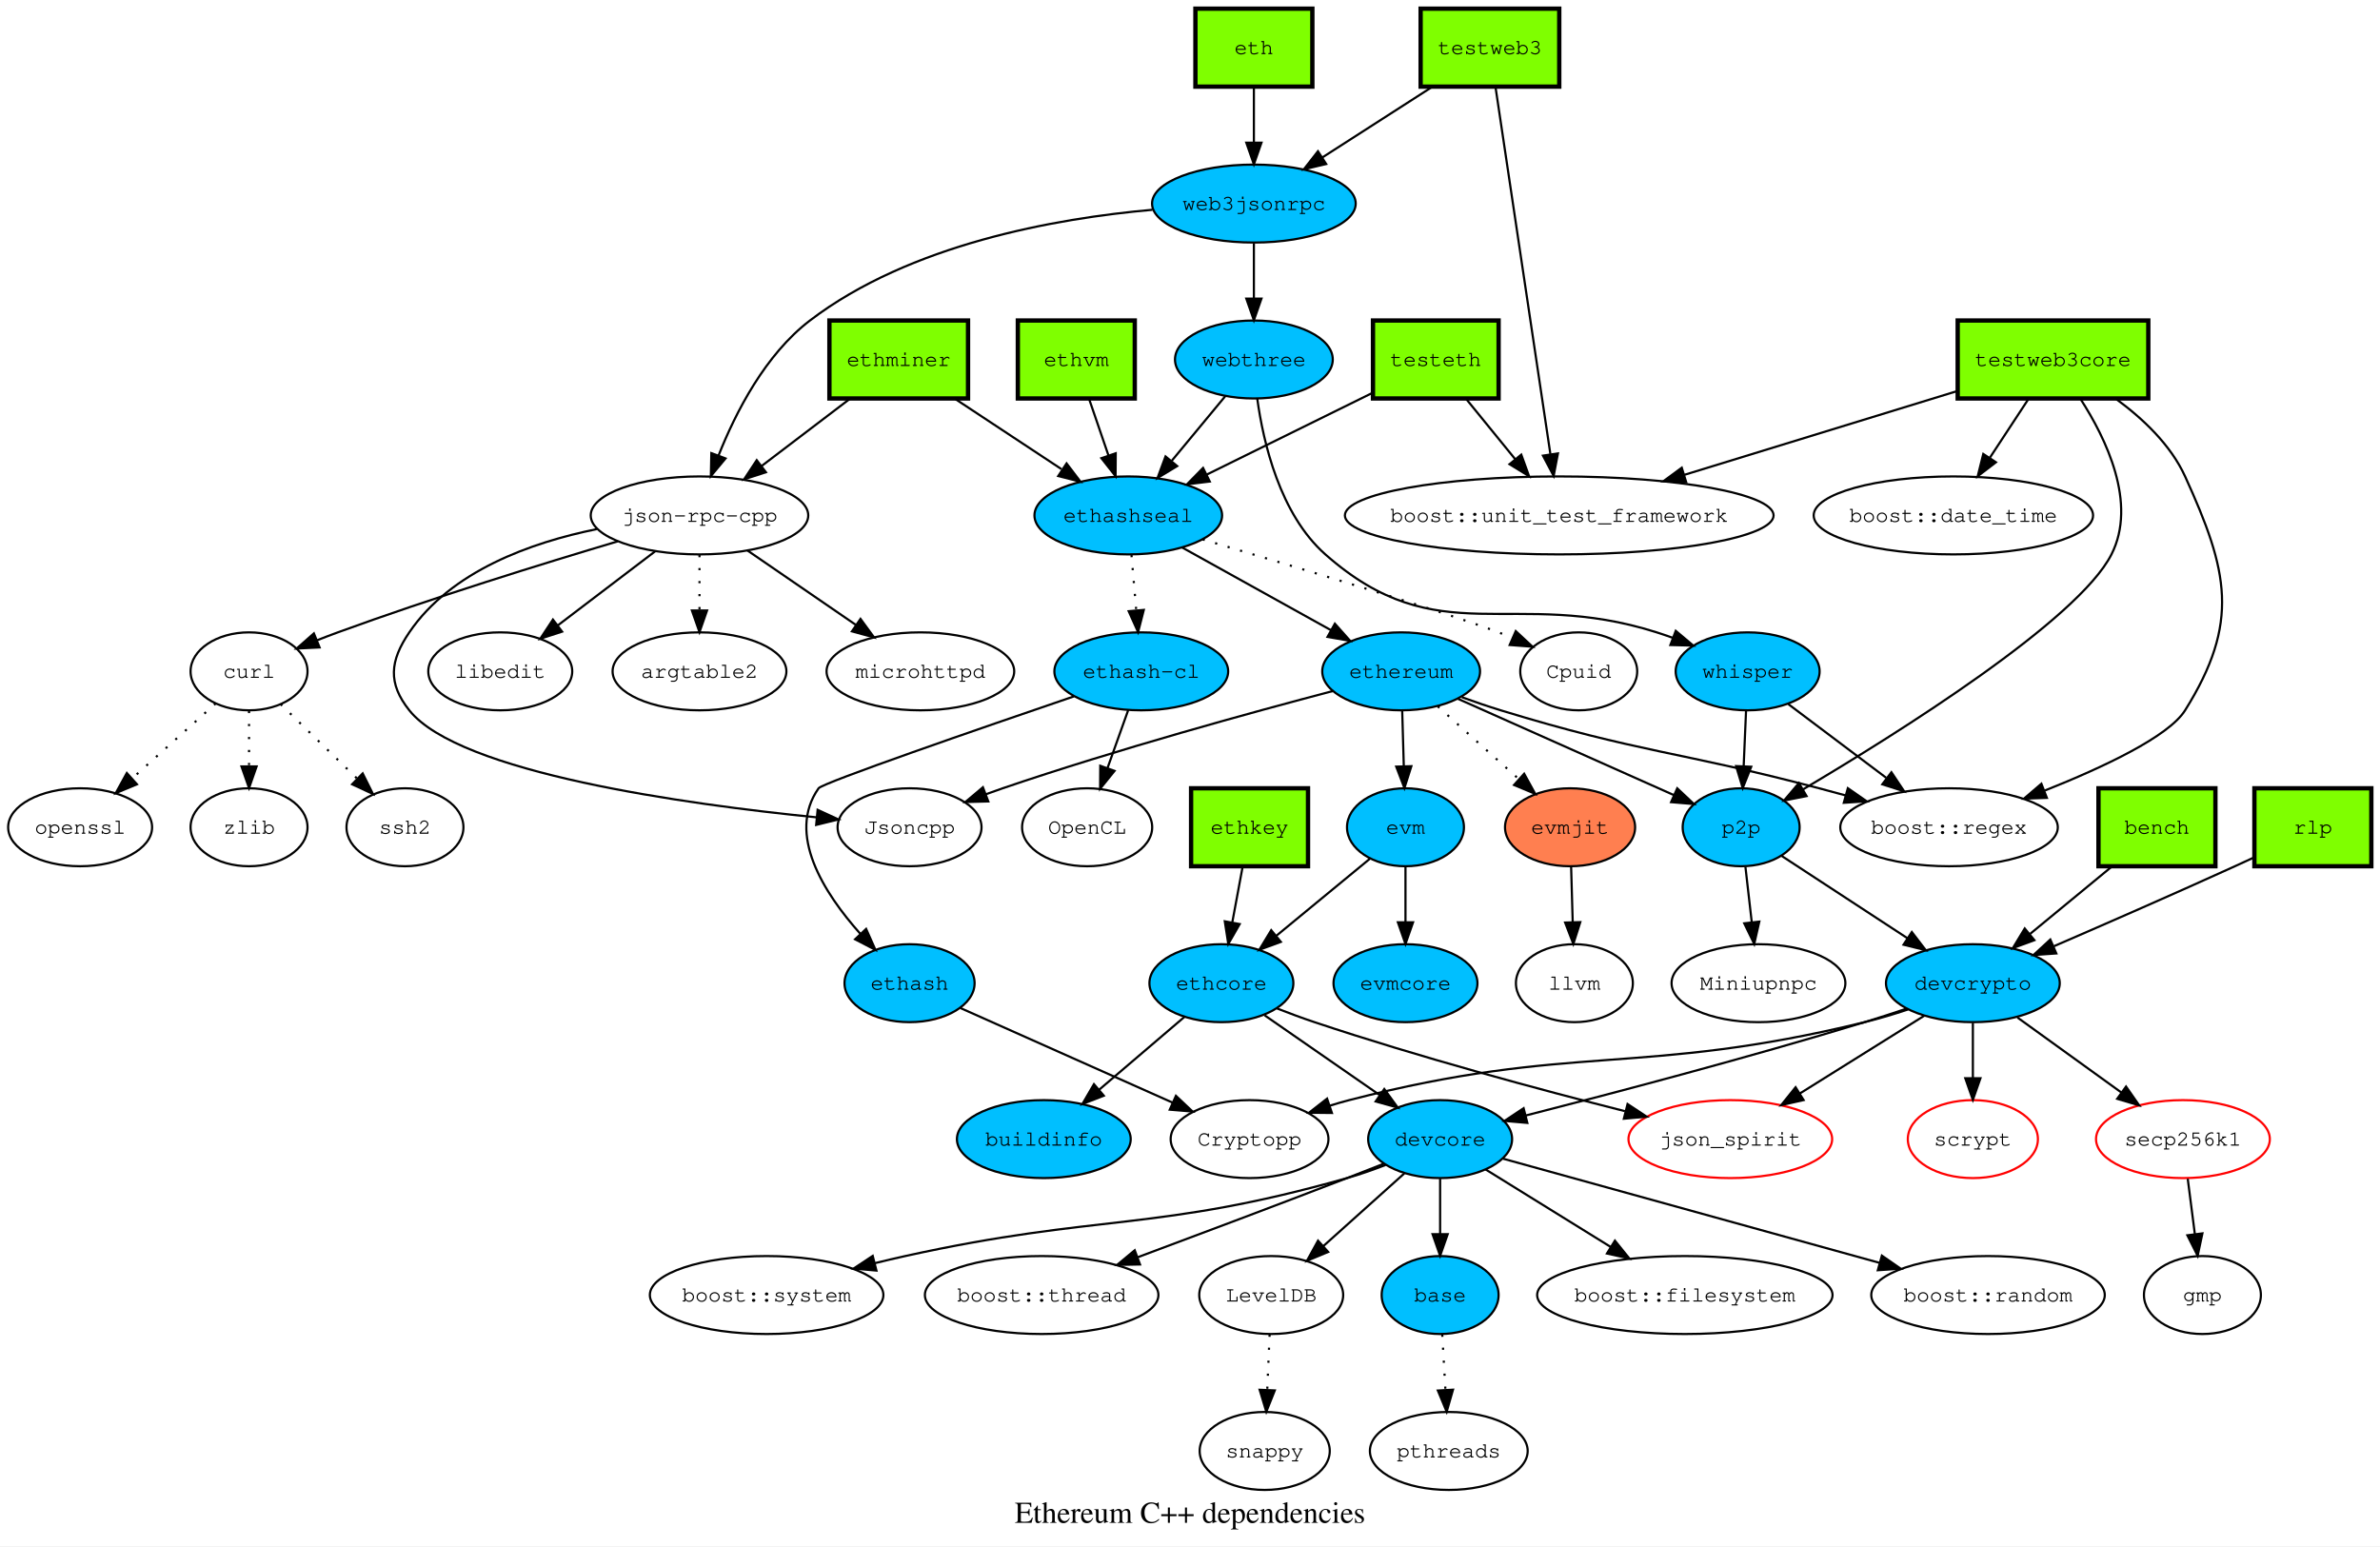
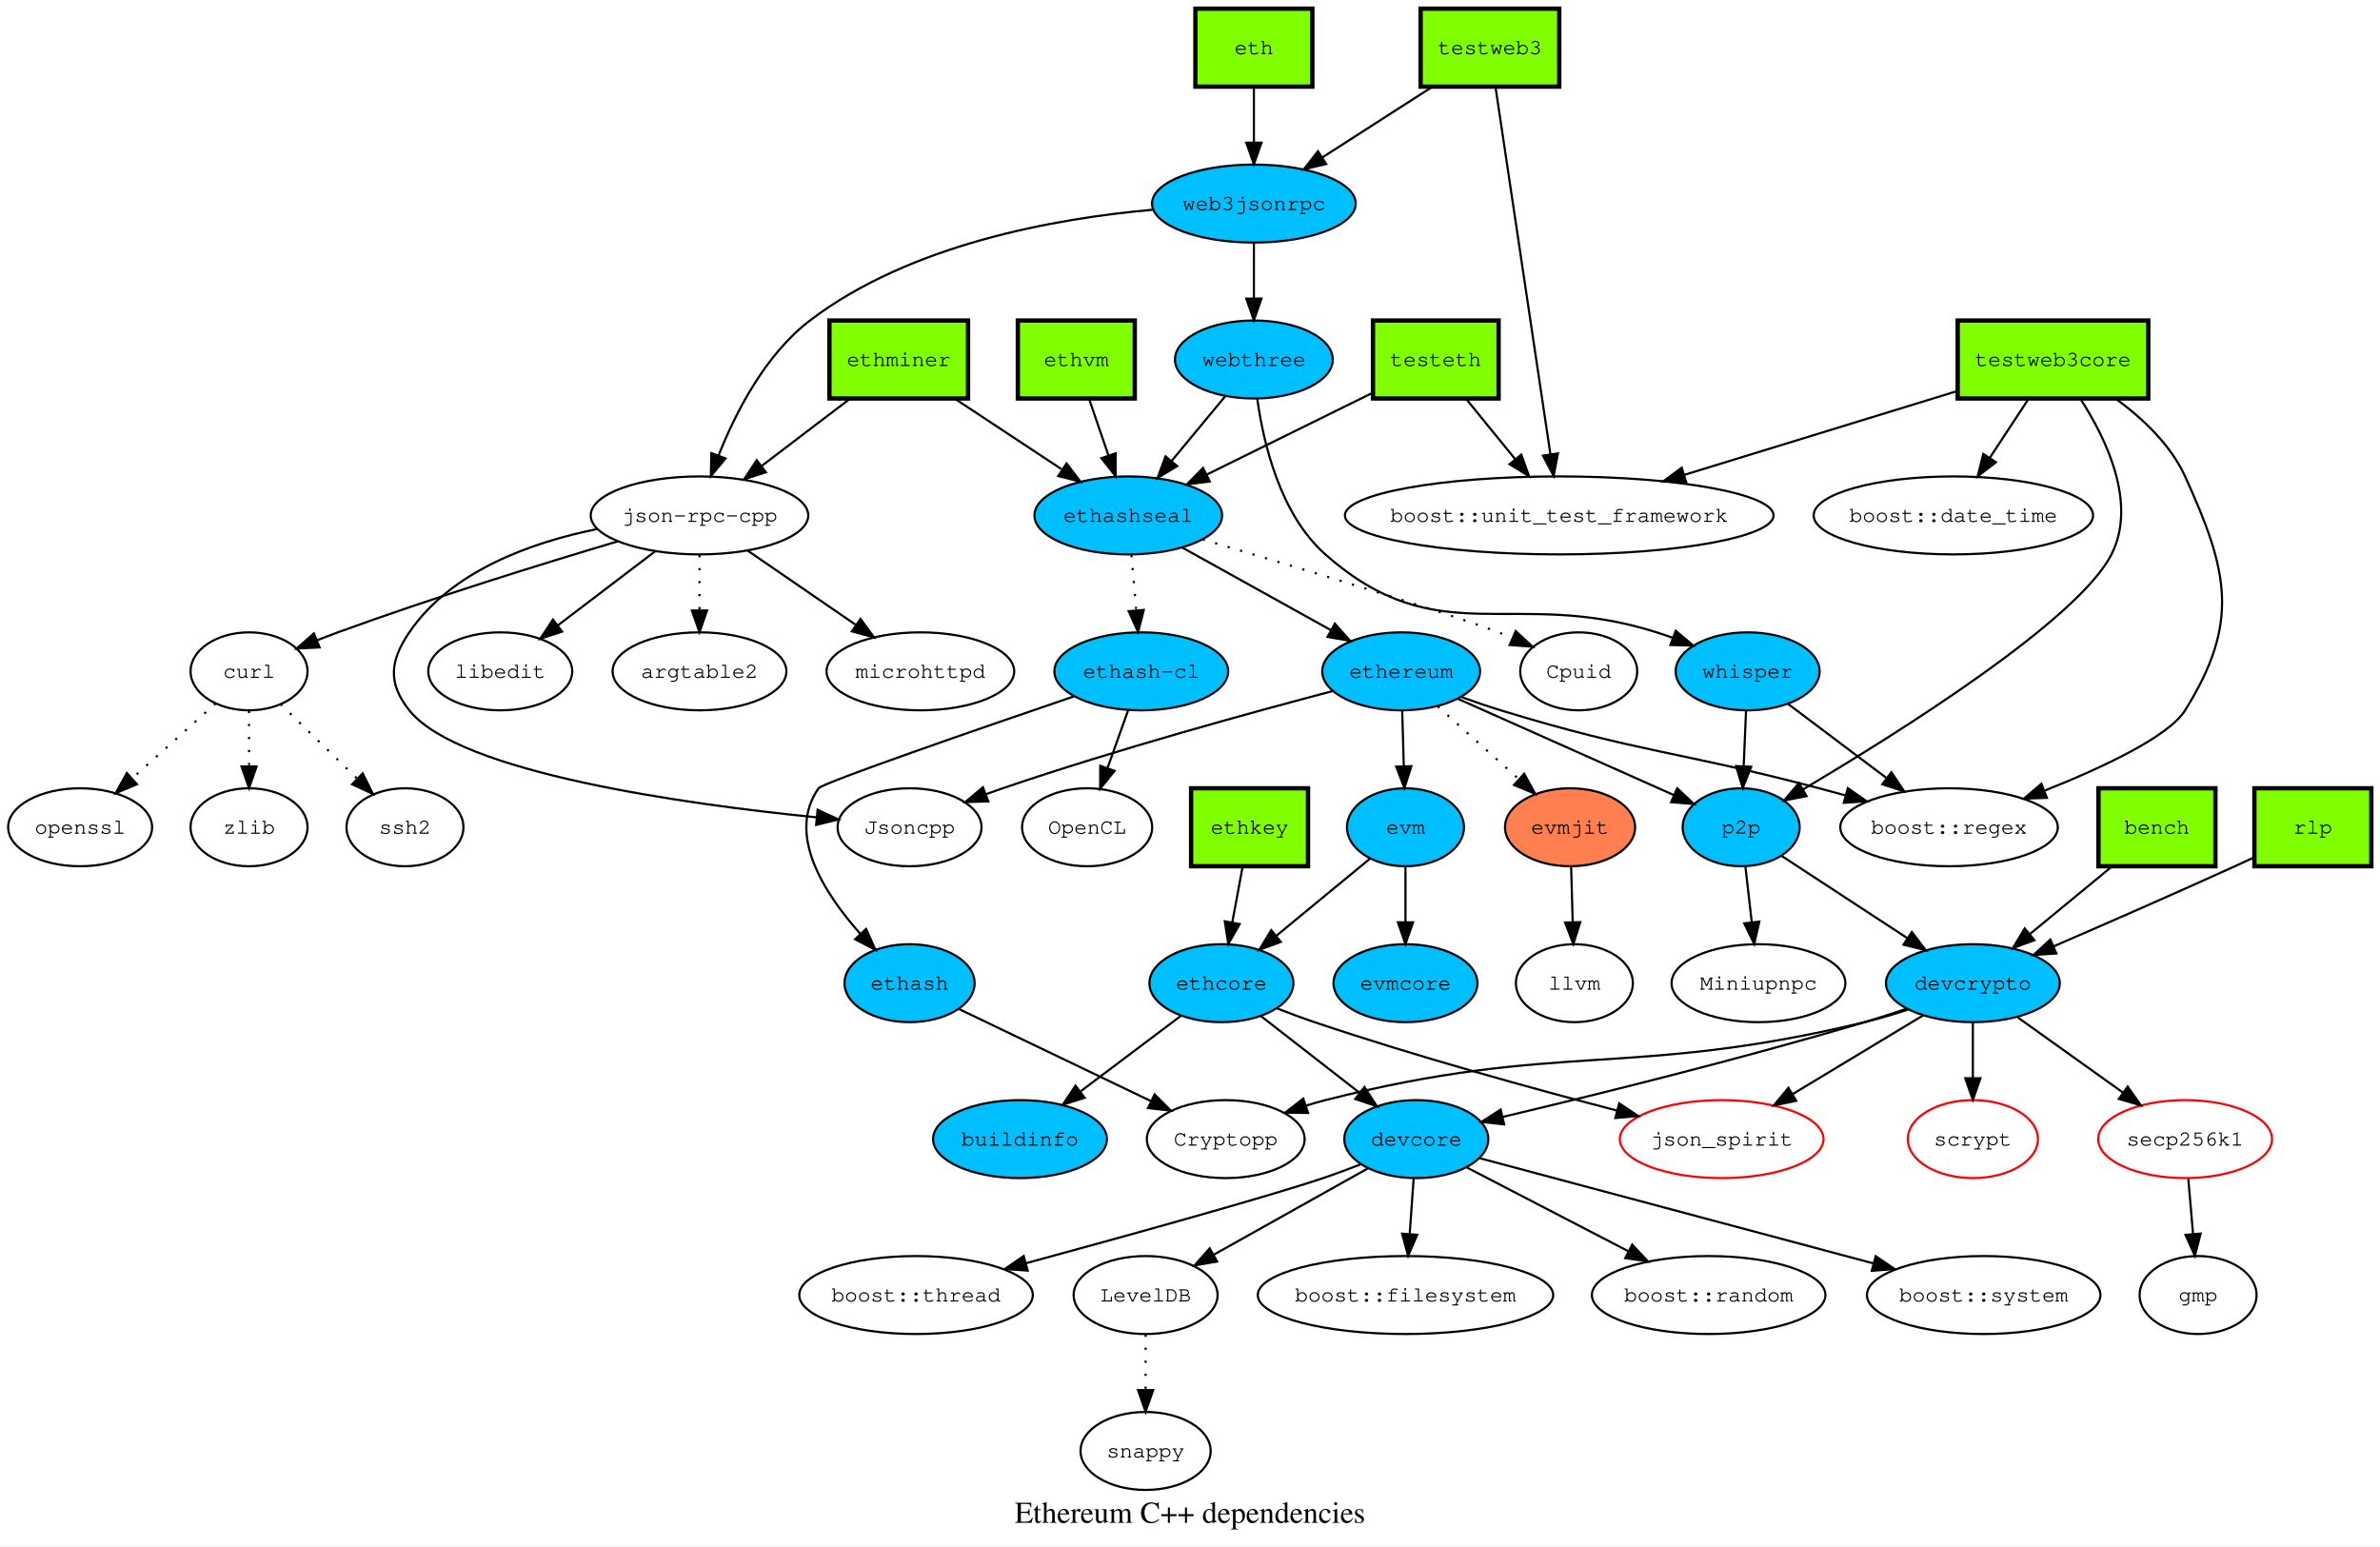
<svg xmlns="http://www.w3.org/2000/svg" width="1099pt" height="714pt" viewBox="0.00 0.00 1099.00 714.00">
  <g id="graph0" class="graph" transform="scale(1 1) rotate(0) translate(4 710)">
    <polygon fill="white" stroke="none" points="-4,4 -4,-710 1095,-710 1095,4 -4,4" />
    <text text-anchor="middle" x="545.5" y="-6.8" font-family="Times,serif" font-size="14.00">Ethereum C++ dependencies</text>
    <g id="node1" class="node">
-       <ellipse fill="deepskyblue" stroke="black" cx="478" cy="-184" rx="40.13" ry="18" />
-       <text text-anchor="middle" x="478" y="-181" font-family="Courier,monospace" font-size="10.00">buildinfo</text>
+       <ellipse fill="deepskyblue" stroke="black" cx="467" cy="-184" rx="40.13" ry="18" />
+       <text text-anchor="middle" x="467" y="-181" font-family="Courier,monospace" font-size="10.00">buildinfo</text>
    </g>
    <g id="node2" class="node">
-       <ellipse fill="deepskyblue" stroke="black" cx="661" cy="-112" rx="27" ry="18" />
-       <text text-anchor="middle" x="661" y="-109" font-family="Courier,monospace" font-size="10.00">base</text>
+       <ellipse fill="none" stroke="red" cx="791" cy="-184" rx="47.024" ry="18" />
+       <text text-anchor="middle" x="791" y="-181" font-family="Courier,monospace" font-size="10.00">json_spirit</text>
    </g>
    <g id="node3" class="node">
-       <ellipse fill="none" stroke="black" cx="665" cy="-40" rx="36.433" ry="18" />
-       <text text-anchor="middle" x="665" y="-37" font-family="Courier,monospace" font-size="10.00">pthreads</text>
-     </g>
-     <g id="edge1" class="edge">
-       <path fill="none" stroke="black" stroke-dasharray="1,5" d="M661.989,-93.697C662.43,-85.983 662.959,-76.713 663.451,-68.112" />
-       <polygon fill="black" stroke="black" points="666.946,-68.288 664.023,-58.104 659.958,-67.888 666.946,-68.288" />
-     </g>
-     <g id="node4" class="node">
-       <ellipse fill="none" stroke="red" cx="795" cy="-184" rx="47.024" ry="18" />
-       <text text-anchor="middle" x="795" y="-181" font-family="Courier,monospace" font-size="10.00">json_spirit</text>
-     </g>
-     <g id="node5" class="node">
      <ellipse fill="none" stroke="red" cx="907" cy="-184" rx="30.038" ry="18" />
      <text text-anchor="middle" x="907" y="-181" font-family="Courier,monospace" font-size="10.00">scrypt</text>
    </g>
+     <g id="node4" class="node">
+       <ellipse fill="none" stroke="red" cx="1005" cy="-184" rx="40.13" ry="18" />
+       <text text-anchor="middle" x="1005" y="-181" font-family="Courier,monospace" font-size="10.00">secp256k1</text>
+     </g>
+     <g id="node5" class="node">
+       <ellipse fill="none" stroke="black" cx="1011" cy="-112" rx="27" ry="18" />
+       <text text-anchor="middle" x="1011" y="-109" font-family="Courier,monospace" font-size="10.00">gmp</text>
+     </g>
+     <g id="edge1" class="edge">
+       <path fill="none" stroke="black" d="M1006.48,-165.697C1007.14,-157.983 1007.94,-148.712 1008.68,-140.112" />
+       <polygon fill="black" stroke="black" points="1012.17,-140.367 1009.53,-130.104 1005.19,-139.769 1012.17,-140.367" />
+     </g>
    <g id="node6" class="node">
-       <ellipse fill="none" stroke="red" cx="1004" cy="-184" rx="40.13" ry="18" />
-       <text text-anchor="middle" x="1004" y="-181" font-family="Courier,monospace" font-size="10.00">secp256k1</text>
-     </g>
-     <g id="node7" class="node">
-       <ellipse fill="none" stroke="black" cx="1013" cy="-112" rx="27" ry="18" />
-       <text text-anchor="middle" x="1013" y="-109" font-family="Courier,monospace" font-size="10.00">gmp</text>
-     </g>
-     <g id="edge2" class="edge">
-       <path fill="none" stroke="black" d="M1006.22,-165.697C1007.22,-157.983 1008.41,-148.712 1009.51,-140.112" />
-       <polygon fill="black" stroke="black" points="1013,-140.469 1010.8,-130.104 1006.05,-139.576 1013,-140.469" />
-     </g>
-     <g id="node8" class="node">
      <polygon fill="chartreuse" stroke="black" stroke-width="2" points="688.005,-562 629.995,-562 629.995,-526 688.005,-526 688.005,-562" />
      <text text-anchor="middle" x="659" y="-541" font-family="Courier,monospace" font-size="10.00">testeth</text>
    </g>
-     <g id="node9" class="node">
+     <g id="node7" class="node">
      <ellipse fill="deepskyblue" stroke="black" cx="517" cy="-472" rx="43.328" ry="18" />
      <text text-anchor="middle" x="517" y="-469" font-family="Courier,monospace" font-size="10.00">ethashseal</text>
    </g>
-     <g id="edge3" class="edge">
+     <g id="edge2" class="edge">
      <path fill="none" stroke="black" d="M629.922,-528.666C607.716,-517.719 576.986,-502.571 553.189,-490.84" />
      <polygon fill="black" stroke="black" points="554.632,-487.649 544.115,-486.367 551.537,-493.928 554.632,-487.649" />
    </g>
-     <g id="node10" class="node">
+     <g id="node8" class="node">
      <ellipse fill="none" stroke="black" cx="716" cy="-472" rx="98.979" ry="18" />
      <text text-anchor="middle" x="716" y="-469" font-family="Courier,monospace" font-size="10.00">boost::unit_test_framework</text>
    </g>
-     <g id="edge4" class="edge">
+     <g id="edge3" class="edge">
      <path fill="none" stroke="black" d="M673.09,-525.697C679.923,-517.305 688.257,-507.07 695.756,-497.861" />
      <polygon fill="black" stroke="black" points="698.472,-500.069 702.072,-490.104 693.044,-495.649 698.472,-500.069" />
    </g>
-     <g id="node35" class="node">
+     <g id="node33" class="node">
      <ellipse fill="deepskyblue" stroke="black" cx="643" cy="-400" rx="36.433" ry="18" />
      <text text-anchor="middle" x="643" y="-397" font-family="Courier,monospace" font-size="10.00">ethereum</text>
    </g>
-     <g id="edge46" class="edge">
+     <g id="edge44" class="edge">
      <path fill="none" stroke="black" d="M541.894,-457.17C561.598,-446.223 589.27,-430.85 610.684,-418.953" />
      <polygon fill="black" stroke="black" points="612.395,-422.007 619.437,-414.091 608.995,-415.888 612.395,-422.007" />
    </g>
-     <g id="node43" class="node">
+     <g id="node41" class="node">
      <ellipse fill="deepskyblue" stroke="black" cx="523" cy="-400" rx="40.13" ry="18" />
      <text text-anchor="middle" x="523" y="-397" font-family="Courier,monospace" font-size="10.00">ethash-cl</text>
    </g>
-     <g id="edge47" class="edge">
+     <g id="edge45" class="edge">
      <path fill="none" stroke="black" stroke-dasharray="1,5" d="M518.483,-453.697C519.144,-445.983 519.939,-436.712 520.676,-428.112" />
      <polygon fill="black" stroke="black" points="524.167,-428.367 521.534,-418.104 517.193,-427.769 524.167,-428.367" />
    </g>
-     <g id="node45" class="node">
+     <g id="node43" class="node">
      <ellipse fill="none" stroke="black" cx="725" cy="-400" rx="27" ry="18" />
      <text text-anchor="middle" x="725" y="-397" font-family="Courier,monospace" font-size="10.00">Cpuid</text>
    </g>
-     <g id="edge48" class="edge">
+     <g id="edge46" class="edge">
      <path fill="none" stroke="black" stroke-dasharray="1,5" d="M551.352,-460.93C593.627,-448.437 662.892,-427.612 688,-418 690.092,-417.199 692.233,-416.336 694.379,-415.438" />
      <polygon fill="black" stroke="black" points="695.922,-418.583 703.68,-411.368 693.116,-412.171 695.922,-418.583" />
    </g>
-     <g id="node11" class="node">
+     <g id="node9" class="node">
      <polygon fill="chartreuse" stroke="black" stroke-width="2" points="716.006,-706 651.994,-706 651.994,-670 716.006,-670 716.006,-706" />
      <text text-anchor="middle" x="684" y="-685" font-family="Courier,monospace" font-size="10.00">testweb3</text>
    </g>
-     <g id="edge6" class="edge">
+     <g id="edge5" class="edge">
      <path fill="none" stroke="black" d="M686.565,-669.849C692.1,-632.832 705.207,-545.181 711.905,-500.386" />
      <polygon fill="black" stroke="black" points="715.406,-500.64 713.423,-490.232 708.483,-499.605 715.406,-500.64" />
    </g>
-     <g id="node12" class="node">
+     <g id="node10" class="node">
      <ellipse fill="deepskyblue" stroke="black" cx="575" cy="-616" rx="47.024" ry="18" />
      <text text-anchor="middle" x="575" y="-613" font-family="Courier,monospace" font-size="10.00">web3jsonrpc</text>
    </g>
-     <g id="edge5" class="edge">
+     <g id="edge4" class="edge">
      <path fill="none" stroke="black" d="M657.336,-669.876C642.02,-660.041 622.696,-647.631 606.618,-637.305" />
      <polygon fill="black" stroke="black" points="608.372,-634.272 598.066,-631.813 604.589,-640.162 608.372,-634.272" />
    </g>
-     <g id="node32" class="node">
+     <g id="node30" class="node">
      <ellipse fill="none" stroke="black" cx="319" cy="-472" rx="50.223" ry="18" />
      <text text-anchor="middle" x="319" y="-469" font-family="Courier,monospace" font-size="10.00">json-rpc-cpp</text>
    </g>
-     <g id="edge28" class="edge">
+     <g id="edge26" class="edge">
      <path fill="none" stroke="black" d="M528.177,-613.134C483.443,-609.161 416.177,-597.23 370,-562 349.409,-546.291 335.754,-519.708 327.8,-499.675" />
      <polygon fill="black" stroke="black" points="331.027,-498.311 324.251,-490.167 324.469,-500.759 331.027,-498.311" />
    </g>
-     <g id="node33" class="node">
+     <g id="node31" class="node">
      <ellipse fill="deepskyblue" stroke="black" cx="575" cy="-544" rx="36.433" ry="18" />
      <text text-anchor="middle" x="575" y="-541" font-family="Courier,monospace" font-size="10.00">webthree</text>
    </g>
-     <g id="edge29" class="edge">
+     <g id="edge27" class="edge">
      <path fill="none" stroke="black" d="M575,-597.697C575,-589.983 575,-580.712 575,-572.112" />
      <polygon fill="black" stroke="black" points="578.5,-572.104 575,-562.104 571.5,-572.104 578.5,-572.104" />
    </g>
-     <g id="node13" class="node">
+     <g id="node11" class="node">
      <polygon fill="chartreuse" stroke="black" stroke-width="2" points="988.009,-562 899.991,-562 899.991,-526 988.009,-526 988.009,-562" />
      <text text-anchor="middle" x="944" y="-541" font-family="Courier,monospace" font-size="10.00">testweb3core</text>
    </g>
-     <g id="edge9" class="edge">
+     <g id="edge8" class="edge">
      <path fill="none" stroke="black" d="M899.769,-529.42C863.835,-518.388 812.874,-502.742 773.728,-490.723" />
      <polygon fill="black" stroke="black" points="774.633,-487.34 764.047,-487.751 772.579,-494.032 774.633,-487.34" />
    </g>
-     <g id="node14" class="node">
+     <g id="node12" class="node">
      <ellipse fill="none" stroke="black" cx="896" cy="-328" rx="50.223" ry="18" />
      <text text-anchor="middle" x="896" y="-325" font-family="Courier,monospace" font-size="10.00">boost::regex</text>
    </g>
-     <g id="edge7" class="edge">
+     <g id="edge6" class="edge">
      <path fill="none" stroke="black" d="M973.04,-525.837C985.318,-516.866 998.308,-504.68 1005,-490 1024.91,-446.324 1030.46,-422.691 1005,-382 997.395,-369.847 967.004,-355.615 940.238,-344.961" />
      <polygon fill="black" stroke="black" points="941.178,-341.571 930.59,-341.208 938.641,-348.095 941.178,-341.571" />
    </g>
-     <g id="node15" class="node">
+     <g id="node13" class="node">
      <ellipse fill="deepskyblue" stroke="black" cx="800" cy="-328" rx="27" ry="18" />
      <text text-anchor="middle" x="800" y="-325" font-family="Courier,monospace" font-size="10.00">p2p</text>
    </g>
-     <g id="edge8" class="edge">
+     <g id="edge7" class="edge">
      <path fill="none" stroke="black" d="M956.599,-525.927C968.535,-507.497 982.988,-477.612 971,-454 955.581,-423.63 872.944,-371.764 828.438,-345.411" />
      <polygon fill="black" stroke="black" points="830.212,-342.393 819.817,-340.343 826.664,-348.428 830.212,-342.393" />
    </g>
-     <g id="node16" class="node">
+     <g id="node14" class="node">
      <ellipse fill="none" stroke="black" cx="898" cy="-472" rx="64.508" ry="18" />
      <text text-anchor="middle" x="898" y="-469" font-family="Courier,monospace" font-size="10.00">boost::date_time</text>
    </g>
-     <g id="edge10" class="edge">
+     <g id="edge9" class="edge">
      <path fill="none" stroke="black" d="M932.629,-525.697C927.282,-517.559 920.796,-507.689 914.889,-498.701" />
      <polygon fill="black" stroke="black" points="917.657,-496.539 909.24,-490.104 911.807,-500.384 917.657,-496.539" />
    </g>
-     <g id="node18" class="node">
+     <g id="node16" class="node">
      <ellipse fill="deepskyblue" stroke="black" cx="907" cy="-256" rx="40.13" ry="18" />
      <text text-anchor="middle" x="907" y="-253" font-family="Courier,monospace" font-size="10.00">devcrypto</text>
    </g>
-     <g id="edge41" class="edge">
+     <g id="edge39" class="edge">
      <path fill="none" stroke="black" d="M818.638,-314.807C834.662,-304.324 858.075,-289.007 876.776,-276.773" />
      <polygon fill="black" stroke="black" points="878.806,-279.627 885.258,-271.224 874.974,-273.769 878.806,-279.627" />
    </g>
-     <g id="node41" class="node">
+     <g id="node39" class="node">
      <ellipse fill="none" stroke="black" cx="808" cy="-256" rx="40.13" ry="18" />
      <text text-anchor="middle" x="808" y="-253" font-family="Courier,monospace" font-size="10.00">Miniupnpc</text>
    </g>
-     <g id="edge42" class="edge">
+     <g id="edge40" class="edge">
      <path fill="none" stroke="black" d="M801.978,-309.697C802.859,-301.983 803.919,-292.712 804.901,-284.112" />
      <polygon fill="black" stroke="black" points="808.387,-284.437 806.045,-274.104 801.432,-283.642 808.387,-284.437" />
    </g>
-     <g id="node17" class="node">
+     <g id="node15" class="node">
      <polygon fill="chartreuse" stroke="black" stroke-width="2" points="1019,-346 965,-346 965,-310 1019,-310 1019,-346" />
      <text text-anchor="middle" x="992" y="-325" font-family="Courier,monospace" font-size="10.00">bench</text>
    </g>
-     <g id="edge11" class="edge">
+     <g id="edge10" class="edge">
      <path fill="none" stroke="black" d="M970.989,-309.697C959.645,-300.354 945.529,-288.729 933.443,-278.777" />
      <polygon fill="black" stroke="black" points="935.404,-275.858 925.46,-272.202 930.954,-281.261 935.404,-275.858" />
    </g>
+     <g id="edge11" class="edge">
+       <path fill="none" stroke="black" d="M884.082,-241.17C866.868,-230.782 843.05,-216.409 823.817,-204.803" />
+       <polygon fill="black" stroke="black" points="825.439,-201.694 815.068,-199.524 821.822,-207.687 825.439,-201.694" />
+     </g>
    <g id="edge12" class="edge">
-       <path fill="none" stroke="black" d="M884.604,-241.003C868.146,-230.716 845.544,-216.59 827.157,-205.098" />
-       <polygon fill="black" stroke="black" points="828.85,-202.029 818.515,-199.697 825.14,-207.965 828.85,-202.029" />
-     </g>
-     <g id="edge13" class="edge">
      <path fill="none" stroke="black" d="M907,-237.697C907,-229.983 907,-220.712 907,-212.112" />
      <polygon fill="black" stroke="black" points="910.5,-212.104 907,-202.104 903.5,-212.104 910.5,-212.104" />
    </g>
+     <g id="edge13" class="edge">
+       <path fill="none" stroke="black" d="M927.783,-240.155C941.91,-230.064 960.784,-216.583 976.336,-205.474" />
+       <polygon fill="black" stroke="black" points="978.48,-208.244 984.583,-199.584 974.411,-202.548 978.48,-208.244" />
+     </g>
+     <g id="node17" class="node">
+       <ellipse fill="deepskyblue" stroke="black" cx="650" cy="-184" rx="33.236" ry="18" />
+       <text text-anchor="middle" x="650" y="-181" font-family="Courier,monospace" font-size="10.00">devcore</text>
+     </g>
    <g id="edge14" class="edge">
-       <path fill="none" stroke="black" d="M927.571,-240.155C941.554,-230.064 960.236,-216.583 975.629,-205.474" />
-       <polygon fill="black" stroke="black" points="977.73,-208.274 983.791,-199.584 973.634,-202.598 977.73,-208.274" />
+       <path fill="none" stroke="black" d="M876.446,-244.195C870.05,-242.051 863.327,-239.883 857,-238 799.352,-220.848 731.696,-204.163 689.831,-194.233" />
+       <polygon fill="black" stroke="black" points="690.558,-190.809 680.021,-191.918 688.95,-197.622 690.558,-190.809" />
+     </g>
+     <g id="node18" class="node">
+       <ellipse fill="none" stroke="black" cx="562" cy="-184" rx="36.433" ry="18" />
+       <text text-anchor="middle" x="562" y="-181" font-family="Courier,monospace" font-size="10.00">Cryptopp</text>
+     </g>
+     <g id="edge15" class="edge">
+       <path fill="none" stroke="black" d="M877.122,-243.842C870.558,-241.673 863.597,-239.584 857,-238 748.273,-211.892 716.375,-229.533 608,-202 605.042,-201.249 602.011,-200.374 598.985,-199.426" />
+       <polygon fill="black" stroke="black" points="600.026,-196.084 589.432,-196.207 597.791,-202.717 600.026,-196.084" />
+     </g>
+     <g id="node23" class="node">
+       <ellipse fill="none" stroke="black" cx="645" cy="-112" rx="68.206" ry="18" />
+       <text text-anchor="middle" x="645" y="-109" font-family="Courier,monospace" font-size="10.00">boost::filesystem</text>
+     </g>
+     <g id="edge19" class="edge">
+       <path fill="none" stroke="black" d="M648.764,-165.697C648.213,-157.983 647.551,-148.712 646.937,-140.112" />
+       <polygon fill="black" stroke="black" points="650.425,-139.83 646.222,-130.104 643.443,-140.328 650.425,-139.83" />
+     </g>
+     <g id="node24" class="node">
+       <ellipse fill="none" stroke="black" cx="785" cy="-112" rx="53.919" ry="18" />
+       <text text-anchor="middle" x="785" y="-109" font-family="Courier,monospace" font-size="10.00">boost::random</text>
+     </g>
+     <g id="edge20" class="edge">
+       <path fill="none" stroke="black" d="M673.207,-170.967C693.706,-160.338 723.961,-144.65 747.829,-132.274" />
+       <polygon fill="black" stroke="black" points="749.692,-135.25 756.959,-127.54 746.47,-129.036 749.692,-135.25" />
+     </g>
+     <g id="node25" class="node">
+       <ellipse fill="none" stroke="black" cx="912" cy="-112" rx="53.919" ry="18" />
+       <text text-anchor="middle" x="912" y="-109" font-family="Courier,monospace" font-size="10.00">boost::system</text>
+     </g>
+     <g id="edge21" class="edge">
+       <path fill="none" stroke="black" d="M679.292,-175.174C723.29,-163.419 807.033,-141.045 861.145,-126.587" />
+       <polygon fill="black" stroke="black" points="862.13,-129.947 870.888,-123.984 860.324,-123.184 862.13,-129.947" />
+     </g>
+     <g id="node26" class="node">
+       <ellipse fill="none" stroke="black" cx="419" cy="-112" rx="53.919" ry="18" />
+       <text text-anchor="middle" x="419" y="-109" font-family="Courier,monospace" font-size="10.00">boost::thread</text>
+     </g>
+     <g id="edge22" class="edge">
+       <path fill="none" stroke="black" d="M624.236,-172.322C618.596,-170.123 612.628,-167.9 607,-166 581.707,-157.46 516.413,-139.377 469.889,-126.719" />
+       <polygon fill="black" stroke="black" points="470.542,-123.27 459.974,-124.027 468.707,-130.025 470.542,-123.27" />
+     </g>
+     <g id="node27" class="node">
+       <ellipse fill="none" stroke="black" cx="525" cy="-112" rx="33.236" ry="18" />
+       <text text-anchor="middle" x="525" y="-109" font-family="Courier,monospace" font-size="10.00">LevelDB</text>
+     </g>
+     <g id="edge23" class="edge">
+       <path fill="none" stroke="black" d="M627.653,-170.485C607.779,-159.356 578.512,-142.967 556.308,-130.532" />
+       <polygon fill="black" stroke="black" points="558.011,-127.475 547.575,-125.642 554.59,-133.582 558.011,-127.475" />
    </g>
    <g id="node19" class="node">
-       <ellipse fill="deepskyblue" stroke="black" cx="661" cy="-184" rx="33.236" ry="18" />
-       <text text-anchor="middle" x="661" y="-181" font-family="Courier,monospace" font-size="10.00">devcore</text>
-     </g>
-     <g id="edge15" class="edge">
-       <path fill="none" stroke="black" d="M876.427,-244.261C870.032,-242.112 863.314,-239.925 857,-238 803.184,-221.593 740.286,-205.043 700.55,-194.906" />
-       <polygon fill="black" stroke="black" points="701.274,-191.479 690.72,-192.409 699.551,-198.263 701.274,-191.479" />
-     </g>
-     <g id="node20" class="node">
-       <ellipse fill="none" stroke="black" cx="573" cy="-184" rx="36.433" ry="18" />
-       <text text-anchor="middle" x="573" y="-181" font-family="Courier,monospace" font-size="10.00">Cryptopp</text>
-     </g>
-     <g id="edge16" class="edge">
-       <path fill="none" stroke="black" d="M877.114,-243.875C870.551,-241.704 863.592,-239.606 857,-238 753.058,-212.681 722.6,-228.681 619,-202 616.045,-201.239 613.015,-200.358 609.99,-199.405" />
-       <polygon fill="black" stroke="black" points="611.034,-196.063 600.44,-196.177 608.793,-202.695 611.034,-196.063" />
-     </g>
-     <g id="edge20" class="edge">
-       <path fill="none" stroke="black" d="M661,-165.697C661,-157.983 661,-148.712 661,-140.112" />
-       <polygon fill="black" stroke="black" points="664.5,-140.104 661,-130.104 657.5,-140.104 664.5,-140.104" />
-     </g>
-     <g id="node25" class="node">
-       <ellipse fill="none" stroke="black" cx="774" cy="-112" rx="68.206" ry="18" />
-       <text text-anchor="middle" x="774" y="-109" font-family="Courier,monospace" font-size="10.00">boost::filesystem</text>
-     </g>
-     <g id="edge21" class="edge">
-       <path fill="none" stroke="black" d="M681.99,-169.998C698.189,-159.963 720.938,-145.871 739.762,-134.21" />
-       <polygon fill="black" stroke="black" points="741.711,-137.119 748.368,-128.878 738.024,-131.169 741.711,-137.119" />
-     </g>
-     <g id="node26" class="node">
-       <ellipse fill="none" stroke="black" cx="914" cy="-112" rx="53.919" ry="18" />
-       <text text-anchor="middle" x="914" y="-109" font-family="Courier,monospace" font-size="10.00">boost::random</text>
-     </g>
-     <g id="edge22" class="edge">
-       <path fill="none" stroke="black" d="M690.022,-174.97C732.456,-163.23 812.021,-141.216 863.996,-126.835" />
-       <polygon fill="black" stroke="black" points="864.98,-130.195 873.684,-124.155 863.113,-123.448 864.98,-130.195" />
-     </g>
-     <g id="node27" class="node">
-       <ellipse fill="none" stroke="black" cx="350" cy="-112" rx="53.919" ry="18" />
-       <text text-anchor="middle" x="350" y="-109" font-family="Courier,monospace" font-size="10.00">boost::system</text>
-     </g>
-     <g id="edge23" class="edge">
-       <path fill="none" stroke="black" d="M635.826,-172.067C630.045,-169.833 623.871,-167.66 618,-166 529.406,-140.948 503.905,-149.836 414,-130 409.401,-128.985 404.634,-127.86 399.872,-126.685" />
-       <polygon fill="black" stroke="black" points="400.712,-123.287 390.158,-124.225 398.993,-130.073 400.712,-123.287" />
-     </g>
-     <g id="node28" class="node">
-       <ellipse fill="none" stroke="black" cx="477" cy="-112" rx="53.919" ry="18" />
-       <text text-anchor="middle" x="477" y="-109" font-family="Courier,monospace" font-size="10.00">boost::thread</text>
-     </g>
-     <g id="edge24" class="edge">
-       <path fill="none" stroke="black" d="M635.106,-172.681C629.474,-170.459 623.543,-168.137 618,-166 585.696,-153.544 549.095,-139.797 521.28,-129.425" />
-       <polygon fill="black" stroke="black" points="522.422,-126.116 511.829,-125.905 519.979,-132.675 522.422,-126.116" />
-     </g>
-     <g id="node29" class="node">
-       <ellipse fill="none" stroke="black" cx="583" cy="-112" rx="33.236" ry="18" />
-       <text text-anchor="middle" x="583" y="-109" font-family="Courier,monospace" font-size="10.00">LevelDB</text>
-     </g>
-     <g id="edge25" class="edge">
-       <path fill="none" stroke="black" d="M644.458,-168.155C633.6,-158.41 619.218,-145.503 607.097,-134.626" />
-       <polygon fill="black" stroke="black" points="609.298,-131.898 599.518,-127.824 604.623,-137.108 609.298,-131.898" />
-     </g>
-     <g id="node21" class="node">
      <ellipse fill="none" stroke="black" cx="111" cy="-400" rx="27" ry="18" />
      <text text-anchor="middle" x="111" y="-397" font-family="Courier,monospace" font-size="10.00">curl</text>
    </g>
-     <g id="node22" class="node">
+     <g id="node20" class="node">
      <ellipse fill="none" stroke="black" cx="183" cy="-328" rx="27" ry="18" />
      <text text-anchor="middle" x="183" y="-325" font-family="Courier,monospace" font-size="10.00">ssh2</text>
    </g>
-     <g id="edge17" class="edge">
+     <g id="edge16" class="edge">
      <path fill="none" stroke="black" stroke-dasharray="1,5" d="M125.57,-384.834C135.75,-374.938 149.524,-361.546 161.031,-350.359" />
      <polygon fill="black" stroke="black" points="163.474,-352.865 168.204,-343.385 158.595,-347.846 163.474,-352.865" />
    </g>
-     <g id="node23" class="node">
+     <g id="node21" class="node">
      <ellipse fill="none" stroke="black" cx="33" cy="-328" rx="33.236" ry="18" />
      <text text-anchor="middle" x="33" y="-325" font-family="Courier,monospace" font-size="10.00">openssl</text>
    </g>
-     <g id="edge18" class="edge">
+     <g id="edge17" class="edge">
      <path fill="none" stroke="black" stroke-dasharray="1,5" d="M95.59,-385.17C84.56,-375.272 69.497,-361.754 56.913,-350.46" />
      <polygon fill="black" stroke="black" points="59.236,-347.842 49.455,-343.768 54.56,-353.052 59.236,-347.842" />
    </g>
-     <g id="node24" class="node">
+     <g id="node22" class="node">
      <ellipse fill="none" stroke="black" cx="111" cy="-328" rx="27" ry="18" />
      <text text-anchor="middle" x="111" y="-325" font-family="Courier,monospace" font-size="10.00">zlib</text>
    </g>
-     <g id="edge19" class="edge">
+     <g id="edge18" class="edge">
      <path fill="none" stroke="black" stroke-dasharray="1,5" d="M111,-381.697C111,-373.983 111,-364.712 111,-356.112" />
      <polygon fill="black" stroke="black" points="114.5,-356.104 111,-346.104 107.5,-356.104 114.5,-356.104" />
    </g>
-     <g id="node30" class="node">
-       <ellipse fill="none" stroke="black" cx="580" cy="-40" rx="30.038" ry="18" />
-       <text text-anchor="middle" x="580" y="-37" font-family="Courier,monospace" font-size="10.00">snappy</text>
-     </g>
-     <g id="edge26" class="edge">
-       <path fill="none" stroke="black" stroke-dasharray="1,5" d="M582.258,-93.697C581.928,-85.983 581.531,-76.713 581.162,-68.112" />
-       <polygon fill="black" stroke="black" points="584.658,-67.945 580.733,-58.104 577.665,-68.245 584.658,-67.945" />
-     </g>
-     <g id="node31" class="node">
+     <g id="node28" class="node">
+       <ellipse fill="none" stroke="black" cx="525" cy="-40" rx="30.038" ry="18" />
+       <text text-anchor="middle" x="525" y="-37" font-family="Courier,monospace" font-size="10.00">snappy</text>
+     </g>
+     <g id="edge24" class="edge">
+       <path fill="none" stroke="black" stroke-dasharray="1,5" d="M525,-93.697C525,-85.983 525,-76.713 525,-68.112" />
+       <polygon fill="black" stroke="black" points="528.5,-68.104 525,-58.104 521.5,-68.104 528.5,-68.104" />
+     </g>
+     <g id="node29" class="node">
      <polygon fill="chartreuse" stroke="black" stroke-width="2" points="602,-706 548,-706 548,-670 602,-670 602,-706" />
      <text text-anchor="middle" x="575" y="-685" font-family="Courier,monospace" font-size="10.00">eth</text>
    </g>
-     <g id="edge27" class="edge">
+     <g id="edge25" class="edge">
      <path fill="none" stroke="black" d="M575,-669.697C575,-661.983 575,-652.712 575,-644.112" />
      <polygon fill="black" stroke="black" points="578.5,-644.104 575,-634.104 571.5,-644.104 578.5,-644.104" />
    </g>
-     <g id="edge53" class="edge">
+     <g id="edge51" class="edge">
      <path fill="none" stroke="black" d="M281.215,-460.018C247.162,-449.883 195.858,-434.019 152,-418 148.888,-416.863 145.664,-415.629 142.455,-414.361" />
      <polygon fill="black" stroke="black" points="143.575,-411.039 132.993,-410.526 140.945,-417.526 143.575,-411.039" />
    </g>
-     <g id="node38" class="node">
+     <g id="node36" class="node">
      <ellipse fill="none" stroke="black" cx="416" cy="-328" rx="33.236" ry="18" />
      <text text-anchor="middle" x="416" y="-325" font-family="Courier,monospace" font-size="10.00">Jsoncpp</text>
    </g>
-     <g id="edge56" class="edge">
+     <g id="edge54" class="edge">
      <path fill="none" stroke="black" d="M271.546,-465.664C241.291,-459.53 204.27,-446.344 185,-418 176.004,-404.768 175.031,-394.515 185,-382 208.083,-353.021 312.998,-338.586 373.194,-332.573" />
      <polygon fill="black" stroke="black" points="373.549,-336.055 383.167,-331.613 372.878,-329.087 373.549,-336.055" />
    </g>
-     <g id="node49" class="node">
+     <g id="node47" class="node">
      <ellipse fill="none" stroke="black" cx="319" cy="-400" rx="40.13" ry="18" />
      <text text-anchor="middle" x="319" y="-397" font-family="Courier,monospace" font-size="10.00">argtable2</text>
    </g>
-     <g id="edge54" class="edge">
+     <g id="edge52" class="edge">
      <path fill="none" stroke="black" stroke-dasharray="1,5" d="M319,-453.697C319,-445.983 319,-436.712 319,-428.112" />
      <polygon fill="black" stroke="black" points="322.5,-428.104 319,-418.104 315.5,-428.104 322.5,-428.104" />
    </g>
-     <g id="node50" class="node">
+     <g id="node48" class="node">
      <ellipse fill="none" stroke="black" cx="421" cy="-400" rx="43.328" ry="18" />
      <text text-anchor="middle" x="421" y="-397" font-family="Courier,monospace" font-size="10.00">microhttpd</text>
    </g>
-     <g id="edge55" class="edge">
+     <g id="edge53" class="edge">
      <path fill="none" stroke="black" d="M341.132,-455.811C355.766,-445.769 375.127,-432.482 391.122,-421.505" />
      <polygon fill="black" stroke="black" points="393.345,-424.224 399.61,-415.68 389.384,-418.452 393.345,-424.224" />
    </g>
-     <g id="node51" class="node">
+     <g id="node49" class="node">
      <ellipse fill="none" stroke="black" cx="227" cy="-400" rx="33.236" ry="18" />
      <text text-anchor="middle" x="227" y="-397" font-family="Courier,monospace" font-size="10.00">libedit</text>
    </g>
-     <g id="edge57" class="edge">
+     <g id="edge55" class="edge">
      <path fill="none" stroke="black" d="M298.582,-455.465C285.307,-445.364 267.863,-432.091 253.519,-421.177" />
      <polygon fill="black" stroke="black" points="255.564,-418.335 245.486,-415.066 251.325,-423.906 255.564,-418.335" />
    </g>
-     <g id="edge59" class="edge">
+     <g id="edge57" class="edge">
      <path fill="none" stroke="black" d="M561.839,-527.116C554.528,-518.292 545.279,-507.13 537.083,-497.238" />
      <polygon fill="black" stroke="black" points="539.587,-494.774 530.512,-489.307 534.197,-499.24 539.587,-494.774" />
    </g>
-     <g id="node53" class="node">
+     <g id="node51" class="node">
      <ellipse fill="deepskyblue" stroke="black" cx="803" cy="-400" rx="33.236" ry="18" />
      <text text-anchor="middle" x="803" y="-397" font-family="Courier,monospace" font-size="10.00">whisper</text>
    </g>
-     <g id="edge60" class="edge">
+     <g id="edge58" class="edge">
      <path fill="none" stroke="black" d="M576.561,-525.895C579.339,-505.707 587.001,-472.544 608,-454 660.362,-407.759 694.427,-439.167 761,-418 763.427,-417.228 765.912,-416.38 768.401,-415.487" />
      <polygon fill="black" stroke="black" points="769.799,-418.7 777.911,-411.885 767.319,-412.154 769.799,-418.7" />
    </g>
-     <g id="node34" class="node">
+     <g id="node32" class="node">
      <ellipse fill="deepskyblue" stroke="black" cx="560" cy="-256" rx="33.236" ry="18" />
      <text text-anchor="middle" x="560" y="-253" font-family="Courier,monospace" font-size="10.00">ethcore</text>
    </g>
+     <g id="edge28" class="edge">
+       <path fill="none" stroke="black" d="M541.18,-240.834C527.958,-230.883 510.042,-217.397 495.13,-206.173" />
+       <polygon fill="black" stroke="black" points="496.849,-203.087 486.755,-199.869 492.64,-208.679 496.849,-203.087" />
+     </g>
+     <g id="edge29" class="edge">
+       <path fill="none" stroke="black" d="M585.764,-244.322C591.404,-242.123 597.372,-239.9 603,-238 649.894,-222.166 704.428,-207.159 742.646,-197.183" />
+       <polygon fill="black" stroke="black" points="743.682,-200.53 752.484,-194.632 741.925,-193.754 743.682,-200.53" />
+     </g>
    <g id="edge30" class="edge">
-       <path fill="none" stroke="black" d="M543.01,-240.496C531.588,-230.746 516.329,-217.72 503.464,-206.738" />
-       <polygon fill="black" stroke="black" points="505.698,-204.043 495.82,-200.212 501.153,-209.367 505.698,-204.043" />
+       <path fill="none" stroke="black" d="M578.213,-240.834C591.266,-230.682 609.046,-216.853 623.646,-205.498" />
+       <polygon fill="black" stroke="black" points="626.07,-208.047 631.814,-199.144 621.772,-202.521 626.07,-208.047" />
    </g>
    <g id="edge31" class="edge">
-       <path fill="none" stroke="black" d="M585.756,-244.299C591.397,-242.101 597.367,-239.885 603,-238 651.164,-221.883 707.262,-206.814 746.336,-196.895" />
-       <polygon fill="black" stroke="black" points="747.544,-200.2 756.385,-194.363 745.833,-193.413 747.544,-200.2" />
-     </g>
-     <g id="edge32" class="edge">
-       <path fill="none" stroke="black" d="M579.954,-241.17C595.131,-230.652 616.202,-216.048 633.056,-204.367" />
-       <polygon fill="black" stroke="black" points="635.205,-207.136 641.431,-198.563 631.218,-201.383 635.205,-207.136" />
-     </g>
-     <g id="edge33" class="edge">
      <path fill="none" stroke="black" d="M671.046,-388.059C676.935,-385.924 683.138,-383.794 689,-382 753.317,-362.31 770.965,-363.171 836,-346 840.004,-344.943 844.151,-343.822 848.309,-342.68" />
      <polygon fill="black" stroke="black" points="849.269,-346.046 857.968,-339.998 847.396,-339.301 849.269,-346.046" />
    </g>
-     <g id="edge36" class="edge">
+     <g id="edge34" class="edge">
      <path fill="none" stroke="black" d="M669.278,-387.284C696.728,-375.045 739.768,-355.855 768.895,-342.868" />
      <polygon fill="black" stroke="black" points="770.489,-345.99 778.197,-338.721 767.638,-339.597 770.489,-345.99" />
    </g>
-     <g id="node36" class="node">
+     <g id="node34" class="node">
      <ellipse fill="deepskyblue" stroke="black" cx="645" cy="-328" rx="27" ry="18" />
      <text text-anchor="middle" x="645" y="-325" font-family="Courier,monospace" font-size="10.00">evm</text>
    </g>
-     <g id="edge34" class="edge">
+     <g id="edge32" class="edge">
      <path fill="none" stroke="black" d="M643.494,-381.697C643.715,-373.983 643.98,-364.712 644.225,-356.112" />
      <polygon fill="black" stroke="black" points="647.724,-356.2 644.511,-346.104 640.727,-356 647.724,-356.2" />
    </g>
-     <g id="node37" class="node">
+     <g id="node35" class="node">
      <ellipse fill="coral" stroke="black" cx="721" cy="-328" rx="30.038" ry="18" />
      <text text-anchor="middle" x="721" y="-325" font-family="Courier,monospace" font-size="10.00">evmjit</text>
    </g>
-     <g id="edge35" class="edge">
+     <g id="edge33" class="edge">
      <path fill="none" stroke="black" stroke-dasharray="1,5" d="M659.925,-383.811C670.878,-373.982 685.294,-361.044 697.37,-350.206" />
      <polygon fill="black" stroke="black" points="699.803,-352.726 704.908,-343.442 695.128,-347.516 699.803,-352.726" />
    </g>
-     <g id="edge37" class="edge">
+     <g id="edge35" class="edge">
      <path fill="none" stroke="black" d="M611.461,-390.904C574.585,-381.212 511.863,-364.017 459,-346 456.452,-345.132 453.834,-344.199 451.208,-343.234" />
      <polygon fill="black" stroke="black" points="452.364,-339.929 441.773,-339.654 449.88,-346.474 452.364,-339.929" />
    </g>
-     <g id="edge38" class="edge">
+     <g id="edge36" class="edge">
      <path fill="none" stroke="black" d="M628.611,-313.503C616.352,-303.407 599.359,-289.414 585.353,-277.879" />
      <polygon fill="black" stroke="black" points="587.453,-275.075 577.509,-271.419 583.003,-280.478 587.453,-275.075" />
    </g>
-     <g id="node39" class="node">
+     <g id="node37" class="node">
      <ellipse fill="deepskyblue" stroke="black" cx="645" cy="-256" rx="33.236" ry="18" />
      <text text-anchor="middle" x="645" y="-253" font-family="Courier,monospace" font-size="10.00">evmcore</text>
    </g>
-     <g id="edge39" class="edge">
+     <g id="edge37" class="edge">
      <path fill="none" stroke="black" d="M645,-309.697C645,-301.983 645,-292.712 645,-284.112" />
      <polygon fill="black" stroke="black" points="648.5,-284.104 645,-274.104 641.5,-284.104 648.5,-284.104" />
    </g>
-     <g id="node40" class="node">
+     <g id="node38" class="node">
      <ellipse fill="none" stroke="black" cx="723" cy="-256" rx="27" ry="18" />
      <text text-anchor="middle" x="723" y="-253" font-family="Courier,monospace" font-size="10.00">llvm</text>
    </g>
-     <g id="edge40" class="edge">
+     <g id="edge38" class="edge">
      <path fill="none" stroke="black" d="M721.494,-309.697C721.715,-301.983 721.98,-292.712 722.225,-284.112" />
      <polygon fill="black" stroke="black" points="725.724,-284.2 722.511,-274.104 718.727,-284 725.724,-284.2" />
    </g>
-     <g id="node42" class="node">
+     <g id="node40" class="node">
      <ellipse fill="deepskyblue" stroke="black" cx="416" cy="-256" rx="30.038" ry="18" />
      <text text-anchor="middle" x="416" y="-253" font-family="Courier,monospace" font-size="10.00">ethash</text>
    </g>
-     <g id="edge43" class="edge">
-       <path fill="none" stroke="black" d="M439.504,-244.52C465.44,-232.957 507.47,-214.217 537.44,-200.855" />
-       <polygon fill="black" stroke="black" points="539.003,-203.99 546.711,-196.721 536.152,-197.597 539.003,-203.99" />
-     </g>
-     <g id="edge44" class="edge">
+     <g id="edge41" class="edge">
+       <path fill="none" stroke="black" d="M438.812,-244.062C462.559,-232.677 500.038,-214.708 527.425,-201.577" />
+       <polygon fill="black" stroke="black" points="529.148,-204.632 536.652,-197.153 526.122,-198.32 529.148,-204.632" />
+     </g>
+     <g id="edge42" class="edge">
      <path fill="none" stroke="black" d="M491.872,-388.427C448.721,-373.701 375.781,-348.524 374,-346 359.088,-324.869 376.496,-297.609 393.216,-278.857" />
      <polygon fill="black" stroke="black" points="395.943,-281.067 400.244,-271.384 390.843,-276.271 395.943,-281.067" />
    </g>
-     <g id="node44" class="node">
+     <g id="node42" class="node">
      <ellipse fill="none" stroke="black" cx="498" cy="-328" rx="30.038" ry="18" />
      <text text-anchor="middle" x="498" y="-325" font-family="Courier,monospace" font-size="10.00">OpenCL</text>
    </g>
-     <g id="edge45" class="edge">
+     <g id="edge43" class="edge">
      <path fill="none" stroke="black" d="M516.948,-382.055C514.092,-374.059 510.618,-364.331 507.428,-355.4" />
      <polygon fill="black" stroke="black" points="510.656,-354.029 503.996,-345.789 504.063,-356.384 510.656,-354.029" />
    </g>
-     <g id="node46" class="node">
+     <g id="node44" class="node">
      <polygon fill="chartreuse" stroke="black" stroke-width="2" points="600,-346 546,-346 546,-310 600,-310 600,-346" />
      <text text-anchor="middle" x="573" y="-325" font-family="Courier,monospace" font-size="10.00">ethkey</text>
    </g>
-     <g id="edge49" class="edge">
+     <g id="edge47" class="edge">
      <path fill="none" stroke="black" d="M569.787,-309.697C568.354,-301.983 566.632,-292.712 565.035,-284.112" />
      <polygon fill="black" stroke="black" points="568.444,-283.297 563.177,-274.104 561.561,-284.575 568.444,-283.297" />
    </g>
-     <g id="node47" class="node">
+     <g id="node45" class="node">
      <polygon fill="chartreuse" stroke="black" stroke-width="2" points="443.006,-562 378.994,-562 378.994,-526 443.006,-526 443.006,-562" />
      <text text-anchor="middle" x="411" y="-541" font-family="Courier,monospace" font-size="10.00">ethminer</text>
    </g>
-     <g id="edge50" class="edge">
+     <g id="edge48" class="edge">
      <path fill="none" stroke="black" d="M436.931,-525.876C451.789,-516.064 470.527,-503.69 486.14,-493.379" />
      <polygon fill="black" stroke="black" points="488.503,-496.013 494.919,-487.582 484.646,-490.172 488.503,-496.013" />
    </g>
-     <g id="edge51" class="edge">
+     <g id="edge49" class="edge">
      <path fill="none" stroke="black" d="M388.258,-525.697C376.037,-516.397 360.842,-504.836 347.802,-494.914" />
      <polygon fill="black" stroke="black" points="349.674,-491.941 339.596,-488.671 345.435,-497.512 349.674,-491.941" />
    </g>
-     <g id="node48" class="node">
+     <g id="node46" class="node">
      <polygon fill="chartreuse" stroke="black" stroke-width="2" points="520,-562 466,-562 466,-526 520,-526 520,-562" />
      <text text-anchor="middle" x="493" y="-541" font-family="Courier,monospace" font-size="10.00">ethvm</text>
    </g>
-     <g id="edge52" class="edge">
+     <g id="edge50" class="edge">
      <path fill="none" stroke="black" d="M498.933,-525.697C501.606,-517.898 504.826,-508.509 507.801,-499.829" />
      <polygon fill="black" stroke="black" points="511.203,-500.699 511.136,-490.104 504.582,-498.429 511.203,-500.699" />
    </g>
-     <g id="node52" class="node">
+     <g id="node50" class="node">
      <polygon fill="chartreuse" stroke="black" stroke-width="2" points="1091,-346 1037,-346 1037,-310 1091,-310 1091,-346" />
      <text text-anchor="middle" x="1064" y="-325" font-family="Courier,monospace" font-size="10.00">rlp</text>
    </g>
-     <g id="edge58" class="edge">
+     <g id="edge56" class="edge">
      <path fill="none" stroke="black" d="M1036.91,-314.108C1033.91,-312.709 1030.89,-311.317 1028,-310 1000.11,-297.311 968.38,-283.432 944.409,-273.061" />
      <polygon fill="black" stroke="black" points="945.542,-269.738 934.974,-268.986 942.767,-276.164 945.542,-269.738" />
    </g>
-     <g id="edge61" class="edge">
+     <g id="edge59" class="edge">
      <path fill="none" stroke="black" d="M821.82,-384.834C834.775,-375.083 852.238,-361.939 866.966,-350.854" />
      <polygon fill="black" stroke="black" points="869.382,-353.416 875.266,-344.606 865.172,-347.823 869.382,-353.416" />
    </g>
-     <g id="edge62" class="edge">
+     <g id="edge60" class="edge">
      <path fill="none" stroke="black" d="M802.258,-381.697C801.928,-373.983 801.531,-364.712 801.162,-356.112" />
      <polygon fill="black" stroke="black" points="804.658,-355.945 800.733,-346.104 797.665,-356.245 804.658,-355.945" />
    </g>
  </g>
</svg>
